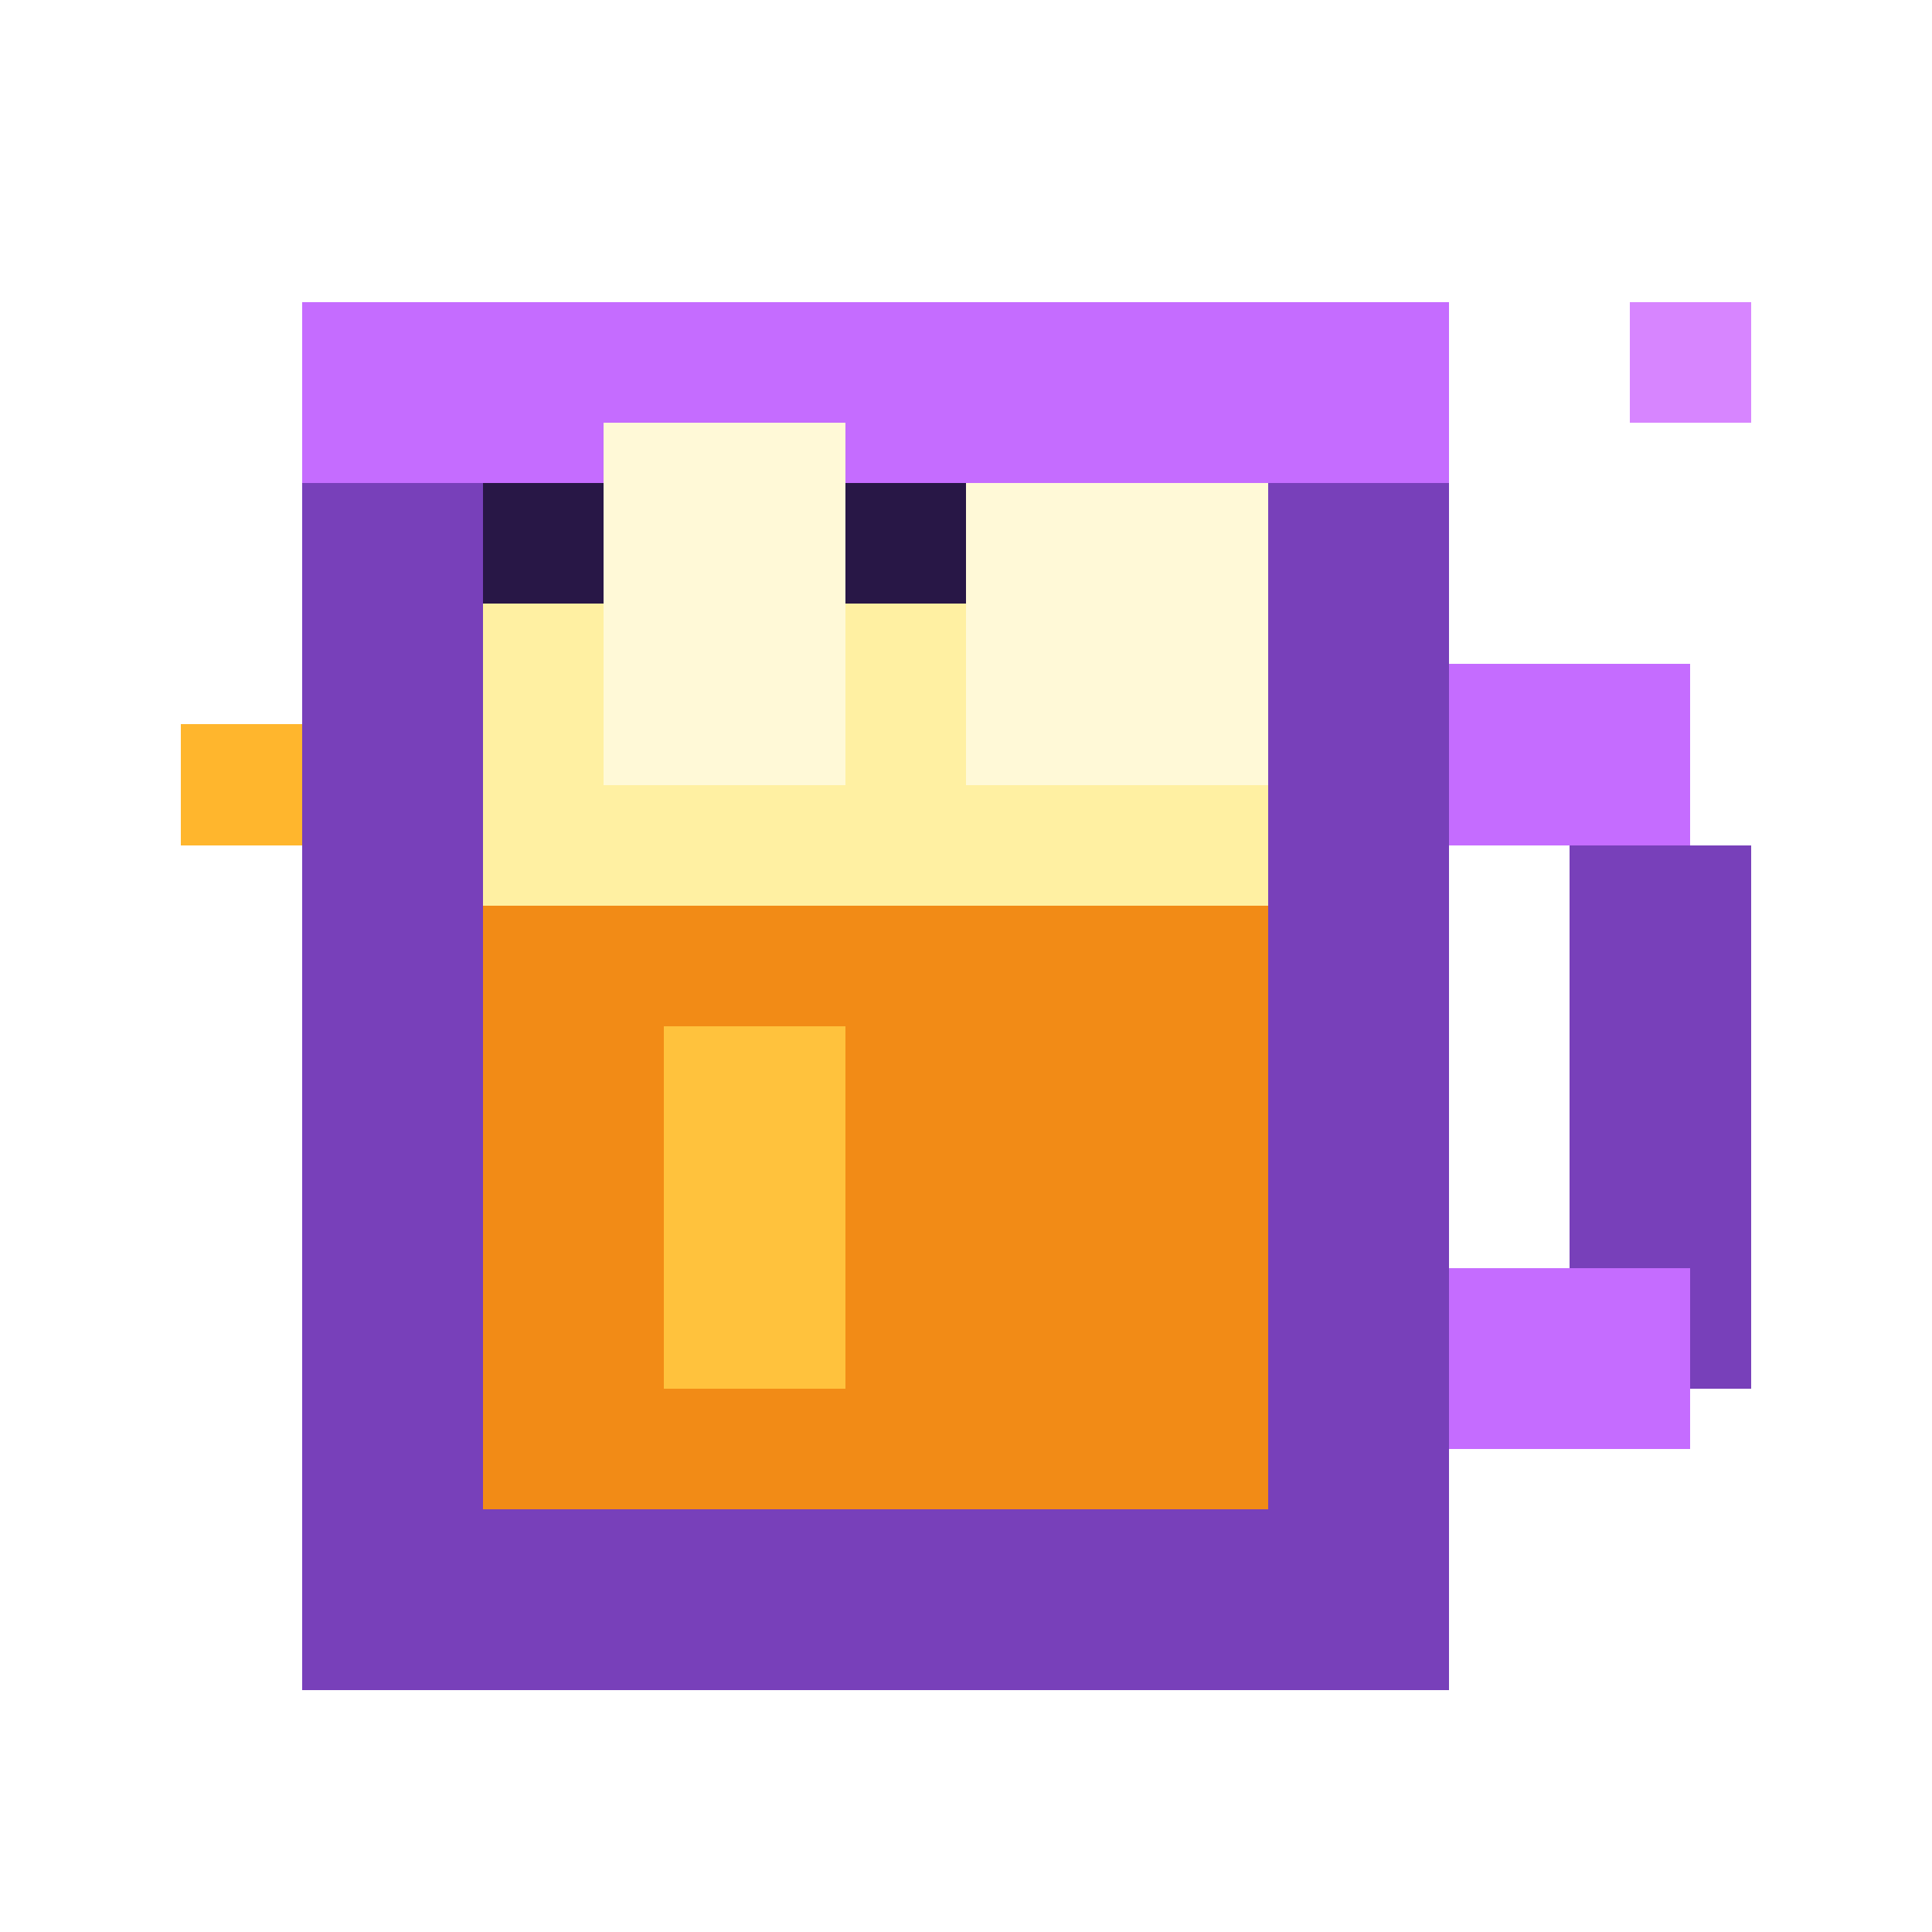
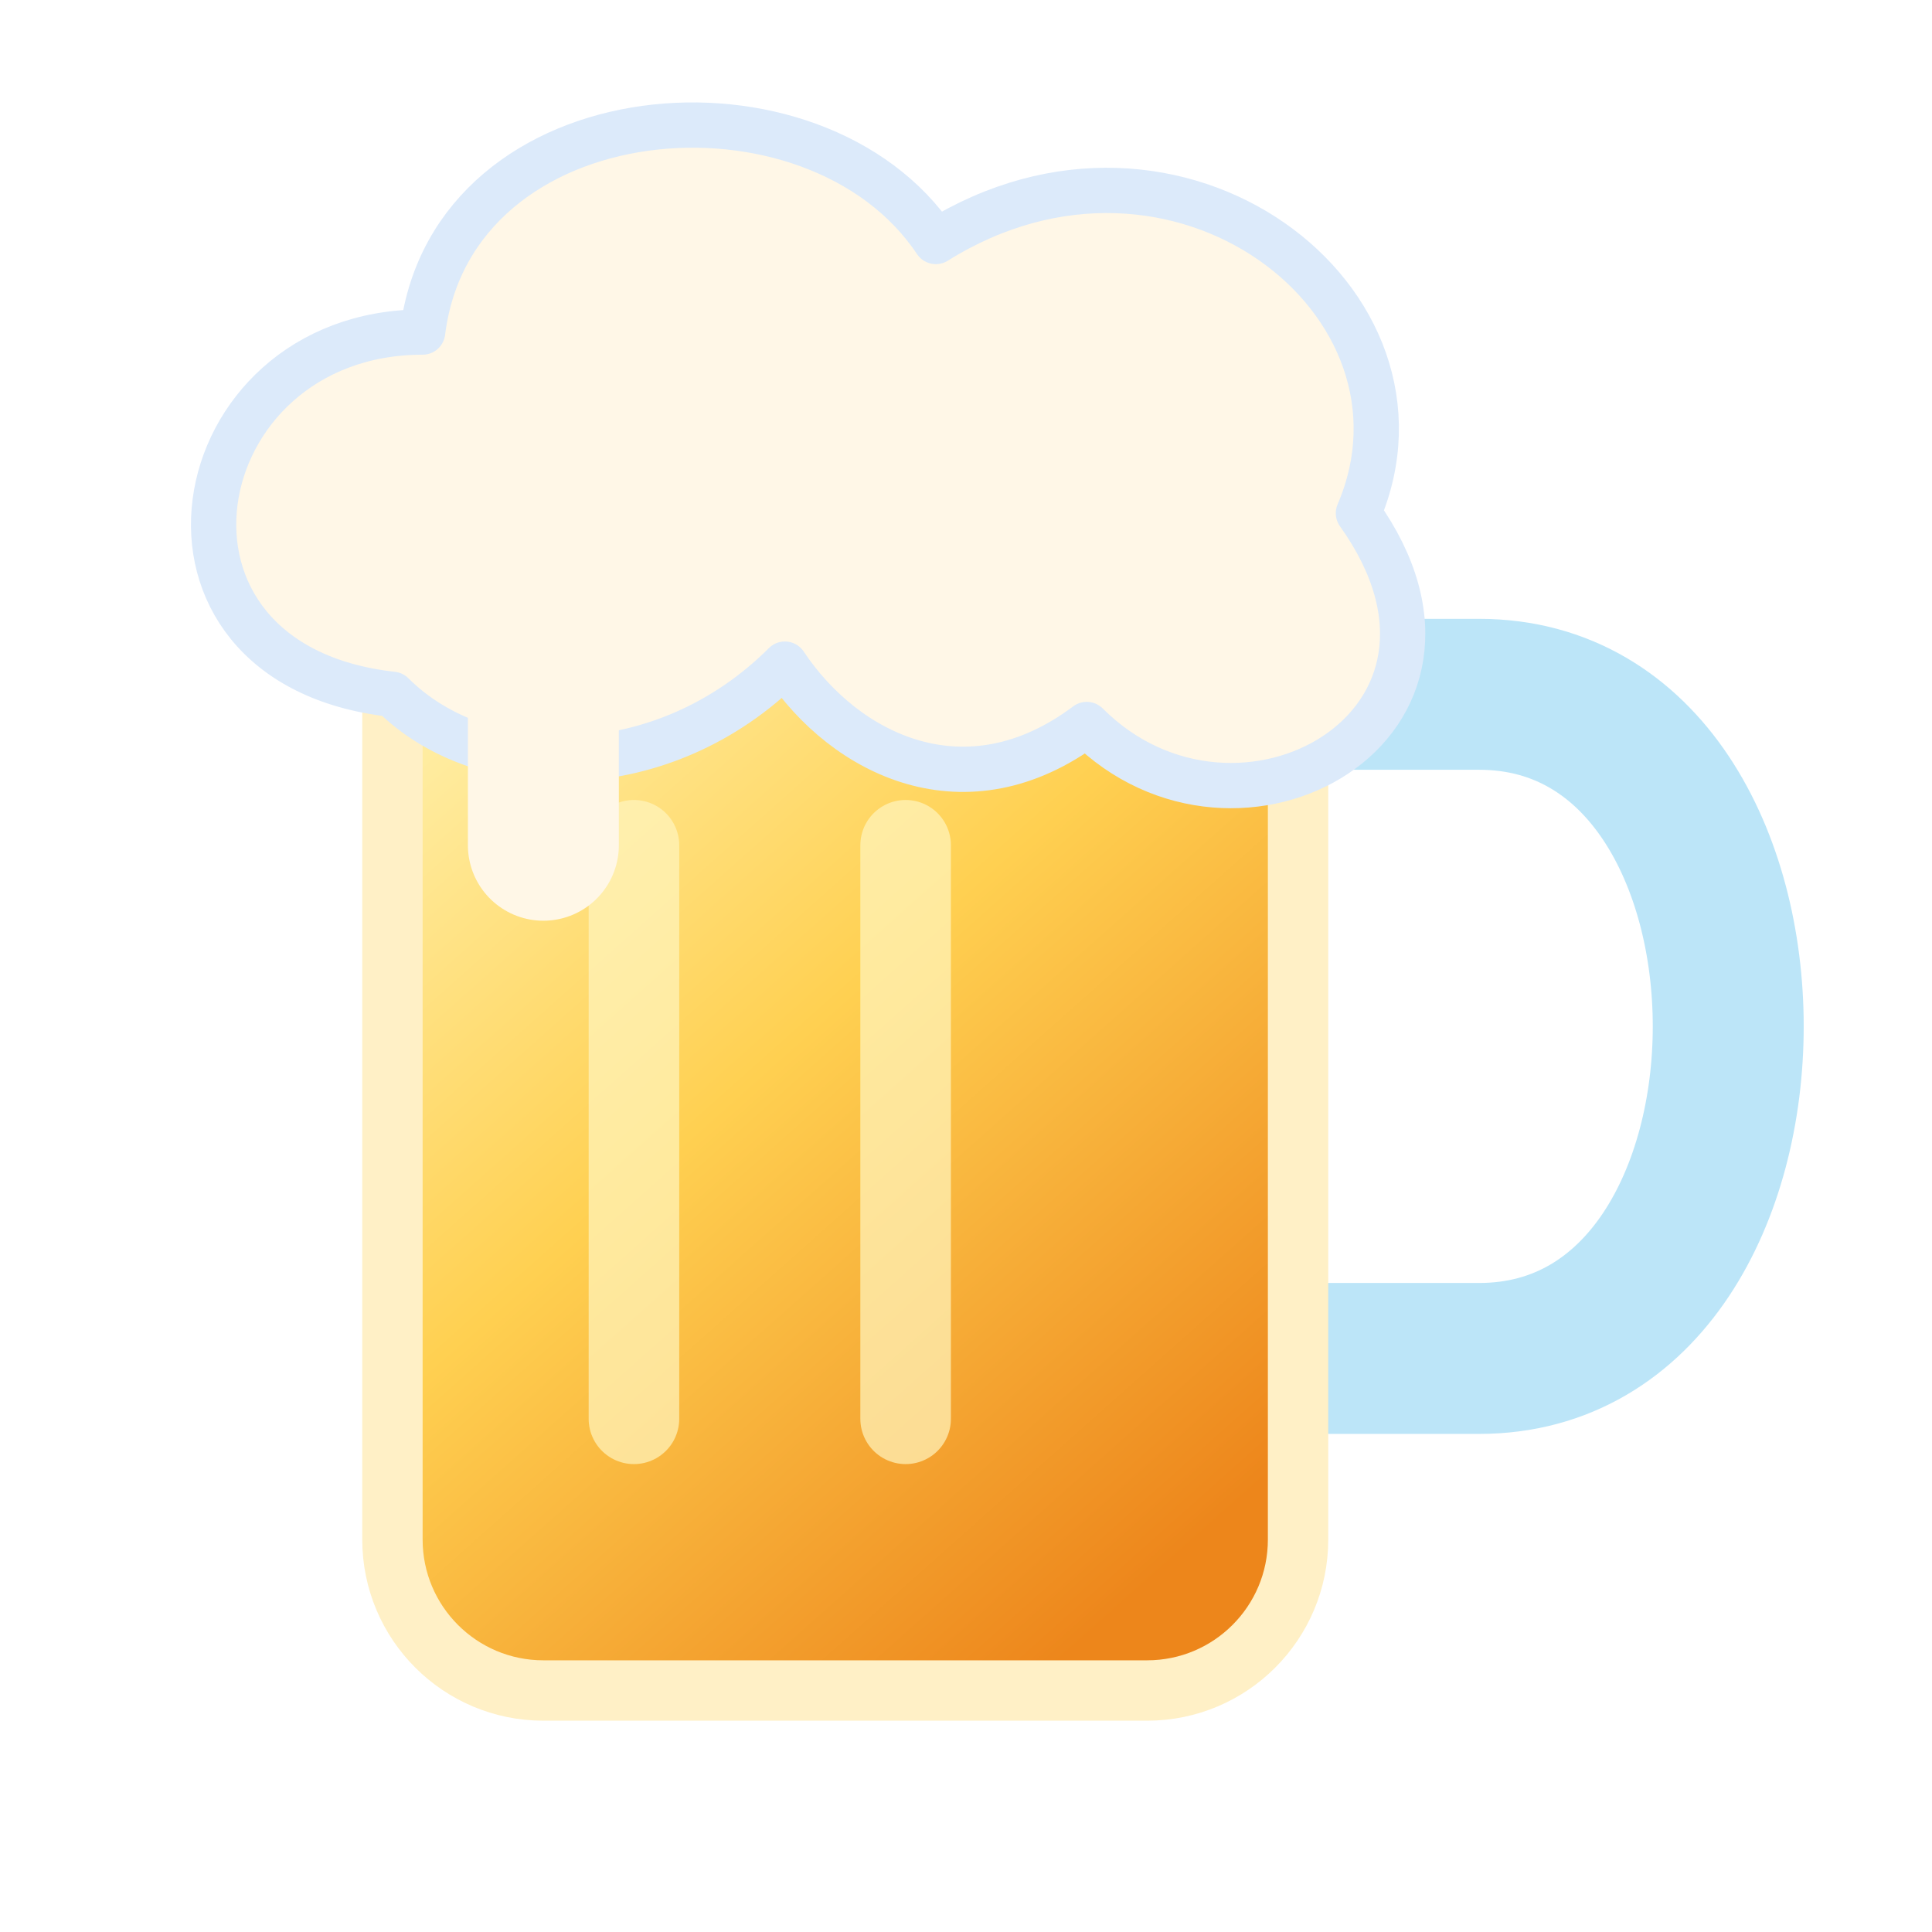
- <svg xmlns="http://www.w3.org/2000/svg" width="32" height="32" viewBox="0 0 32 32" shape-rendering="crispEdges">
-   <rect x="7" y="7" width="17" height="21" fill="#281746" />
-   <rect x="5" y="5" width="19" height="3" fill="#c56cff" />
-   <rect x="5" y="8" width="3" height="20" fill="#7840ba" />
-   <rect x="8" y="25" width="16" height="3" fill="#7840ba" />
-   <rect x="21" y="8" width="3" height="17" fill="#7840ba" />
-   <rect x="8" y="10" width="13" height="15" fill="#f28b16" />
-   <rect x="8" y="10" width="13" height="5" fill="#fff0a2" />
-   <rect x="10" y="7" width="4" height="6" fill="#fff9d7" />
-   <rect x="16" y="8" width="5" height="5" fill="#fff9d7" />
-   <rect x="24" y="11" width="4" height="3" fill="#c56cff" />
-   <rect x="26" y="14" width="3" height="9" fill="#7840ba" />
-   <rect x="24" y="21" width="4" height="3" fill="#c56cff" />
-   <rect x="11" y="17" width="3" height="6" fill="#ffc23d" />
-   <rect x="3" y="12" width="2" height="2" fill="#ffb62d" />
-   <rect x="27" y="5" width="2" height="2" fill="#d785ff" />
+ <svg xmlns="http://www.w3.org/2000/svg" width="128" height="128" viewBox="0 0 32 32" fill="none" stroke-linecap="round" stroke-linejoin="round">
+   <defs>
+     <linearGradient id="gold" x1="0" y1="0" x2=".7" y2="1">
+       <stop offset="0" stop-color="#fff7bf" />
+       <stop offset="0.5" stop-color="#ffd051" />
+       <stop offset="1" stop-color="#ed861b" />
+     </linearGradient>
+   </defs>
+   <g transform="scale(.5)">
+     <path d="M43 23h6c11 0 11 22 0 22h-6" fill="none" stroke="#bce5f8" stroke-width="5" />
+     <path d="M13 18h30v33a5 5 0 0 1-5 5H18a5 5 0 0 1-5-5Z" fill="url(#gold)" stroke="#fff0c6" stroke-width="2" />
+     <path d="M21 28v19m9-19v19" stroke="#fff5bf" stroke-width="3" opacity=".7" />
+     <path d="M13 23c-9-1-7-12 1-12 1-8 13-9 17-3 8-5 17 2 14 9 5 7-4 12-9 7-4 3-8 1-10-2-4 4-10 4-13 1Z" fill="#fff7e7" stroke="#dceafa" stroke-width="1.5" />
+     <path d="M18 19v9" stroke="#fff7e7" stroke-width="5" />
+   </g>
</svg>
